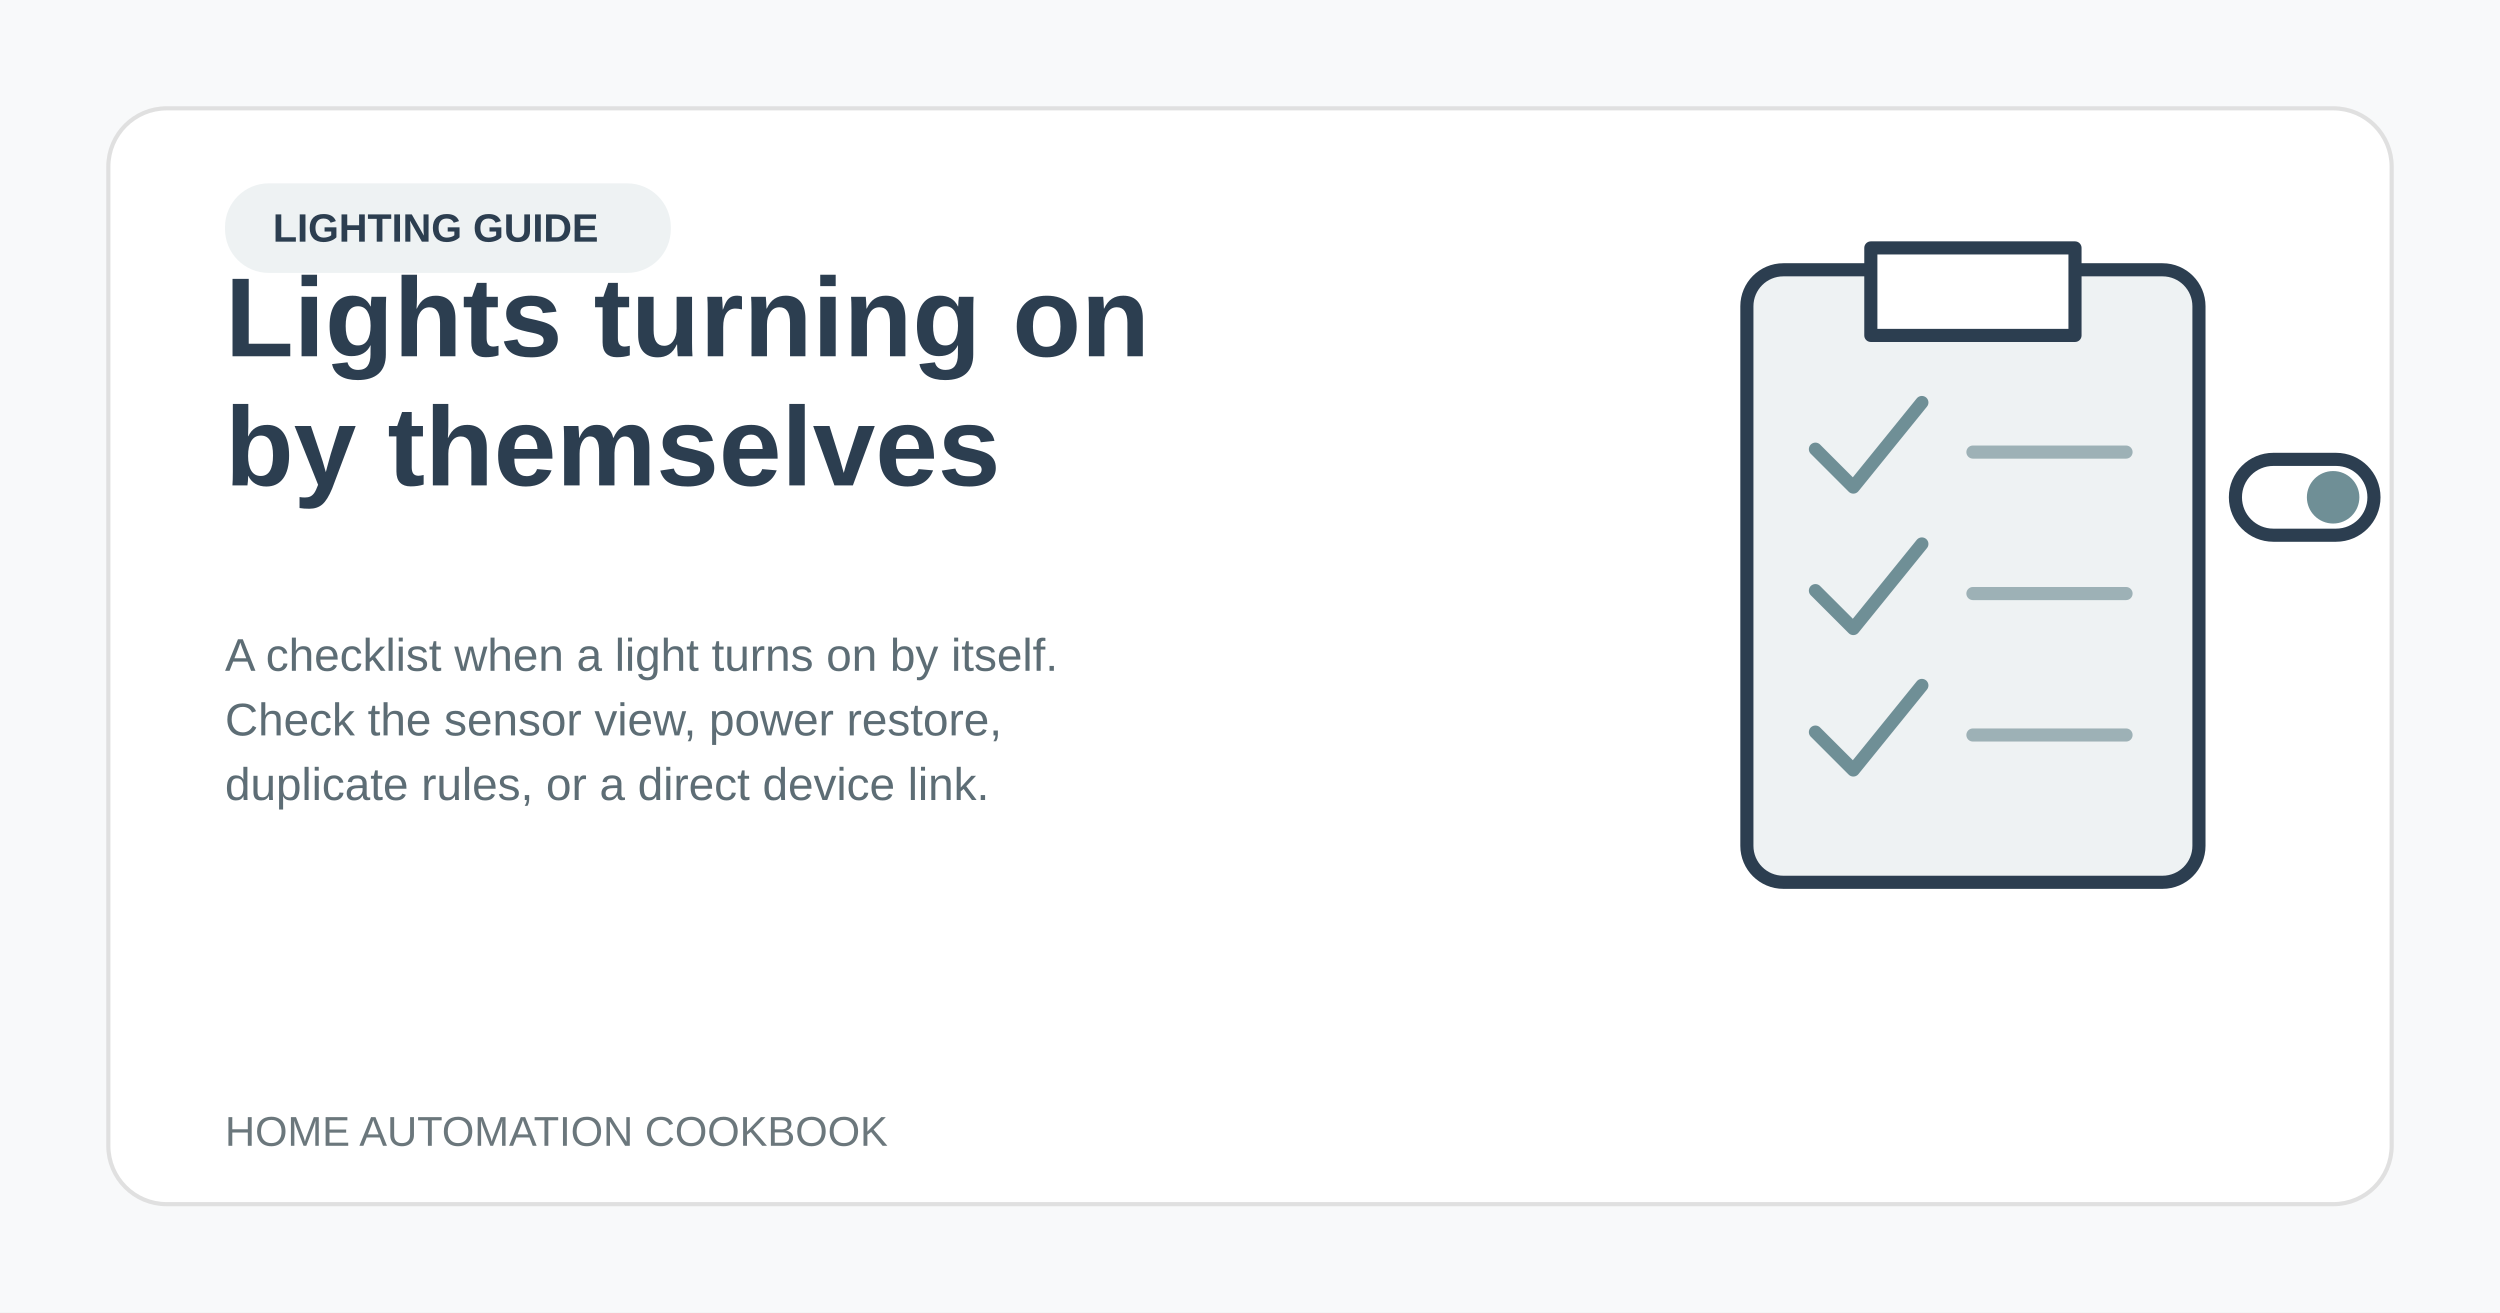
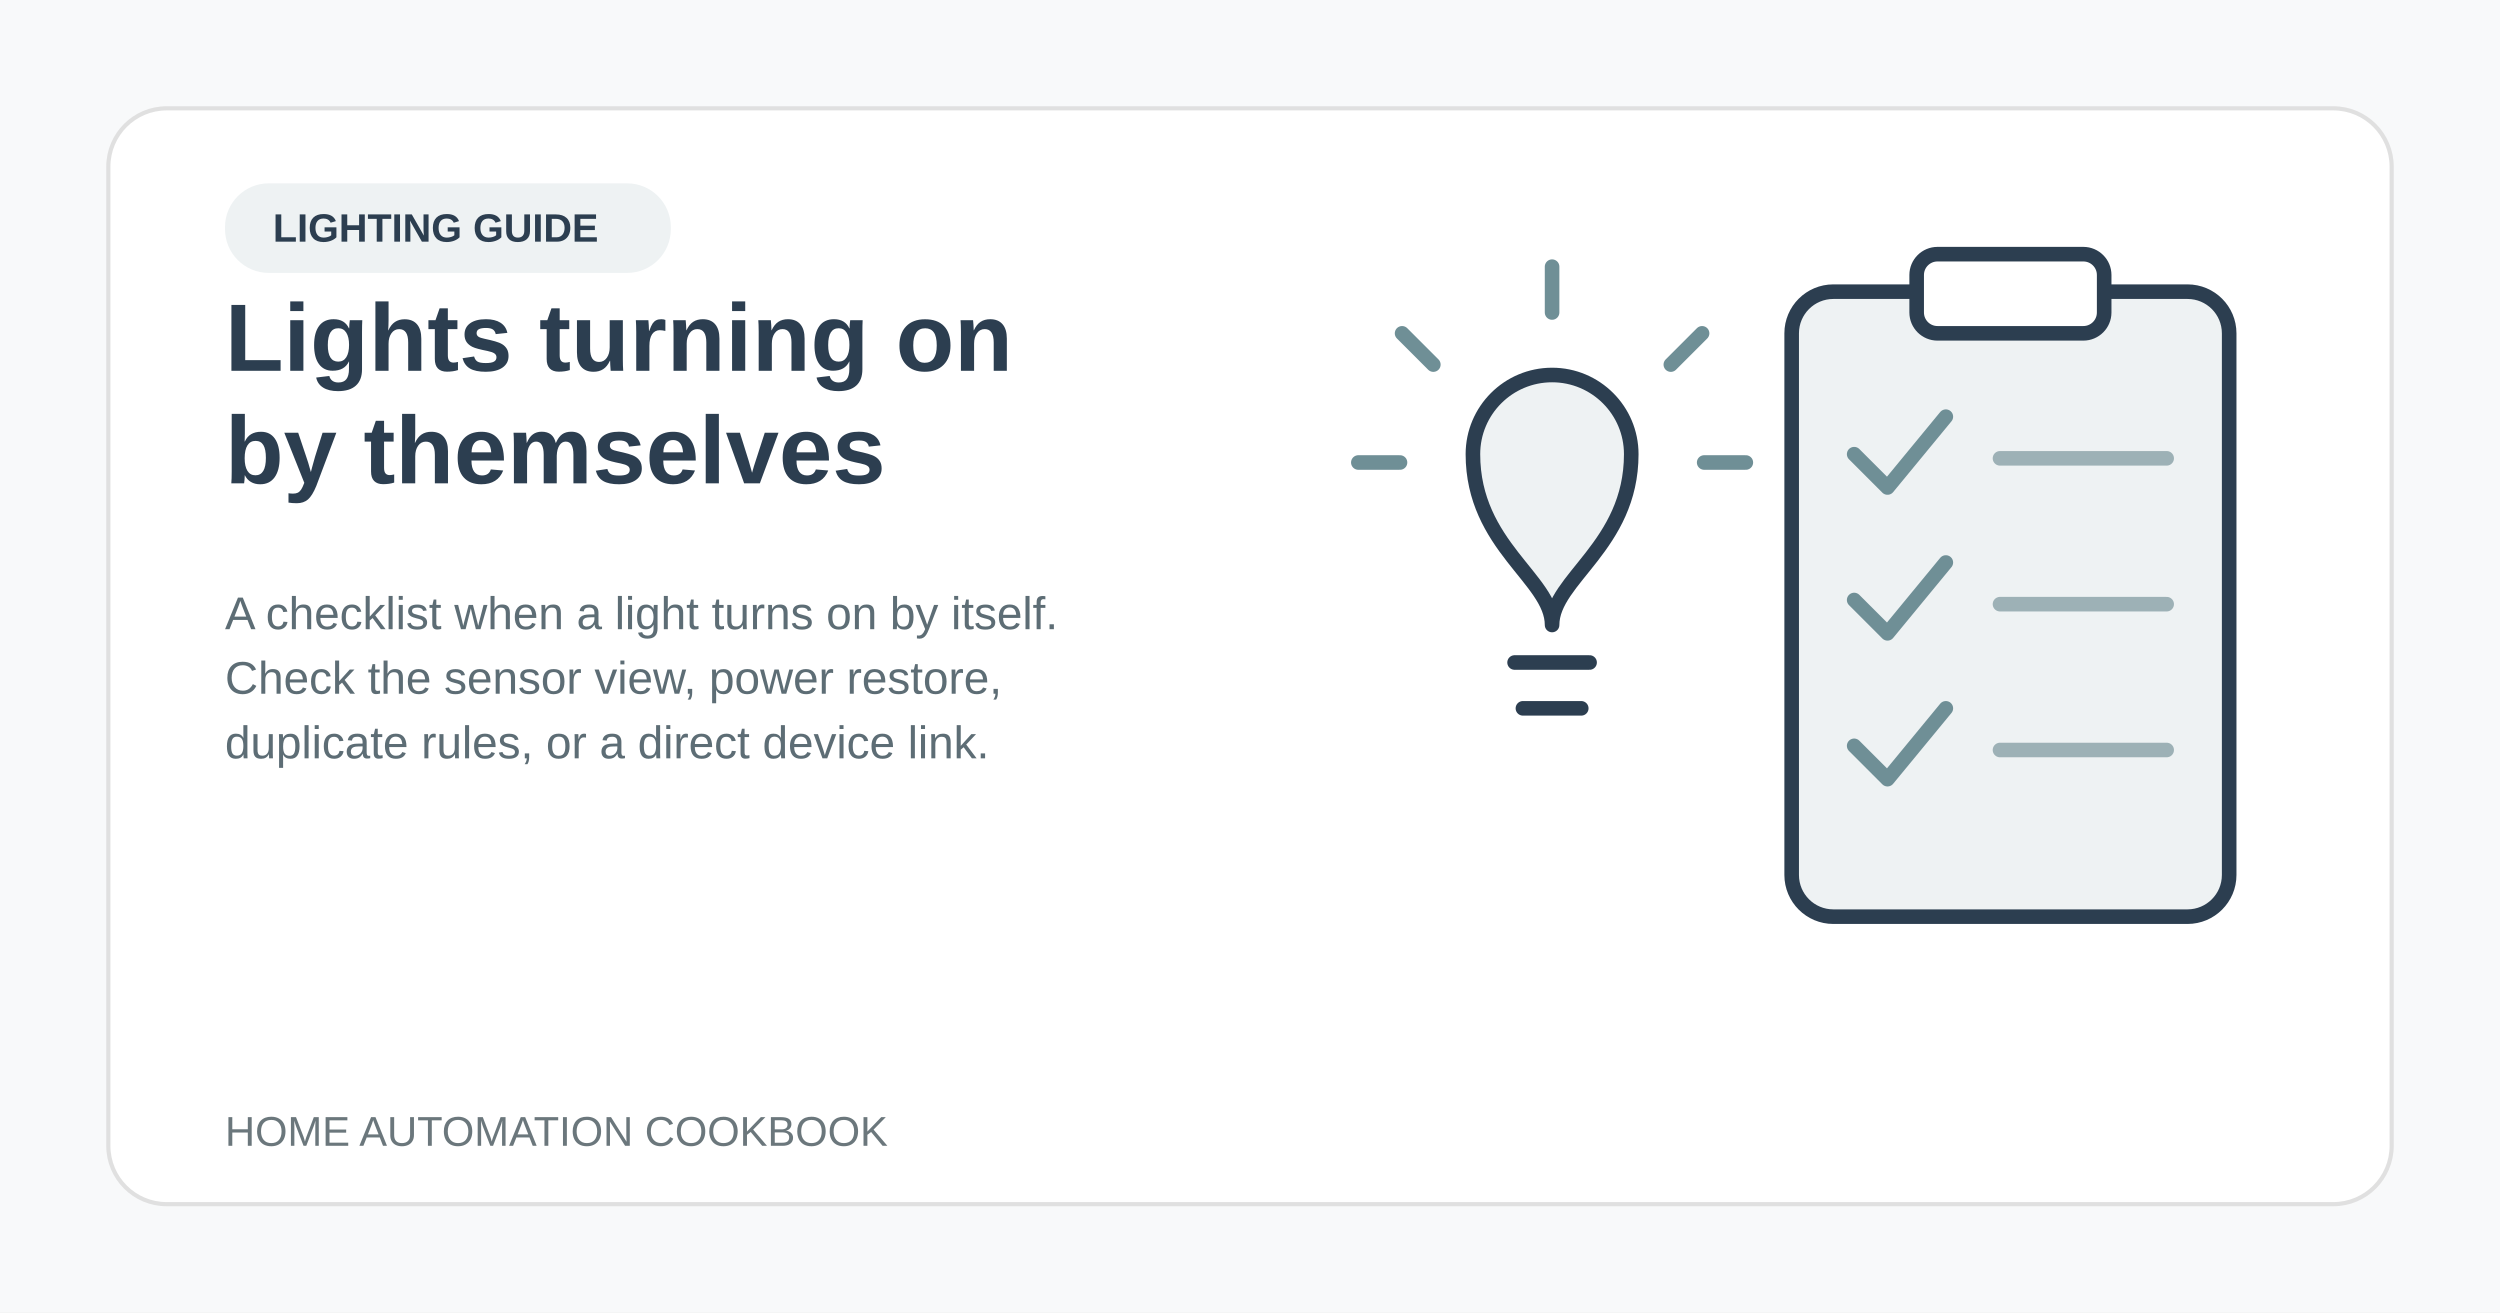
<svg xmlns="http://www.w3.org/2000/svg" width="1200" height="630" viewBox="0 0 1200 630" role="img" aria-labelledby="title desc">
  <style>
  @media (prefers-color-scheme: dark) {
    rect[fill="#f8f9fa"] { fill: #14191c; }
    rect[fill="#ffffff"], path[fill="#ffffff"] { fill: #1d2428; }
    [fill="#eef2f3"] { fill: #293238; }
    text[fill="#2c3e50"], circle[fill="#2c3e50"] { fill: #e7edef; }
    text[fill="#5d6d75"], text[fill="#6b777c"] { fill: #b7c2c6; }
    [stroke="#2c3e50"] { stroke: #d7e0e3; }
    [stroke="#9db1b6"] { stroke: #72858c; }
    [stroke="#e0e0e0"] { stroke: #3d494f; }
  }
</style>
  <rect width="1200" height="630" fill="#f8f9fa" />
  <rect x="52" y="52" width="1096" height="526" rx="28" fill="#ffffff" stroke="#e0e0e0" stroke-width="2" />
  <rect x="108" y="88" width="214" height="43" rx="21" fill="#eef2f3" />
  <text x="131" y="116" fill="#2c3e50" font-family="Segoe UI, Arial, sans-serif" font-size="19" font-weight="600">LIGHTING GUIDE</text>
-   <text x="108" y="171" fill="#2c3e50" font-family="Segoe UI, Arial, sans-serif" font-size="54" font-weight="700">Lights turning on</text>
-   <text x="108" y="233" fill="#2c3e50" font-family="Segoe UI, Arial, sans-serif" font-size="54" font-weight="700">by themselves</text>
-   <text x="108" y="322" fill="#5d6d75" font-family="Segoe UI, Arial, sans-serif" font-size="22">A checklist when a light turns on by itself.</text>
-   <text x="108" y="353" fill="#5d6d75" font-family="Segoe UI, Arial, sans-serif" font-size="22">Check the sensor view, power restore,</text>
-   <text x="108" y="384" fill="#5d6d75" font-family="Segoe UI, Arial, sans-serif" font-size="22">duplicate rules, or a direct device link.</text>
-   <g transform="translate(800 112) scale(.7)" fill="none" stroke="#2c3e50" stroke-width="9" stroke-linecap="round" stroke-linejoin="round">
-     <rect x="55" y="25" width="310" height="420" rx="25" fill="#eef2f3" />
-     <path d="M140 25v-15h140v60H140V25" fill="#ffffff" />
-     <path d="m102 148 26 26 47-58M102 245l26 26 47-58M102 342l26 26 47-58" stroke="#6f8f96" />
-     <path d="M210 150h105M210 247h105M210 344h105" stroke="#9db1b6" />
-     <rect x="390" y="155" width="95" height="52" rx="26" fill="#ffffff" />
-     <circle cx="457" cy="181" r="18" fill="#6f8f96" stroke="none" />
+   <text x="108" y="178" fill="#2c3e50" font-family="Segoe UI, Arial, sans-serif" font-size="46" font-weight="700">Lights turning on</text>
+   <text x="108" y="232" fill="#2c3e50" font-family="Segoe UI, Arial, sans-serif" font-size="46" font-weight="700">by themselves</text>
+   <text x="108" y="302" fill="#5d6d75" font-family="Segoe UI, Arial, sans-serif" font-size="22">A checklist when a light turns on by itself.</text>
+   <text x="108" y="333" fill="#5d6d75" font-family="Segoe UI, Arial, sans-serif" font-size="22">Check the sensor view, power restore,</text>
+   <text x="108" y="364" fill="#5d6d75" font-family="Segoe UI, Arial, sans-serif" font-size="22">duplicate rules, or a direct device link.</text>
+   <g fill="none" stroke="#2c3e50" stroke-width="7" stroke-linecap="round" stroke-linejoin="round">
+     <path d="M745 300c0-22-38-38-38-82a38 38 0 0 1 76 0c0 44-38 60-38 82z" fill="#eef2f3" transform="translate(0 0)" />
+     <path d="M727 318h36M731 340h28" />
+     <path d="M745 150v-22M688 175l-15-15M802 175l15-15M672 222h-20M818 222h20" stroke="#6f8f96" />
+     <rect x="860" y="140" width="210" height="300" rx="20" fill="#eef2f3" />
+     <rect x="920" y="122" width="90" height="38" rx="10" fill="#ffffff" />
+     <path d="m890 218 16 16 28-34M890 288l16 16 28-34M890 358l16 16 28-34" stroke="#6f8f96" />
+     <path d="M960 220h80M960 290h80M960 360h80" stroke="#9db1b6" />
  </g>
  <text x="108" y="550" fill="#6b777c" font-family="Segoe UI, Arial, sans-serif" font-size="20">HOME AUTOMATION COOKBOOK</text>
</svg>
